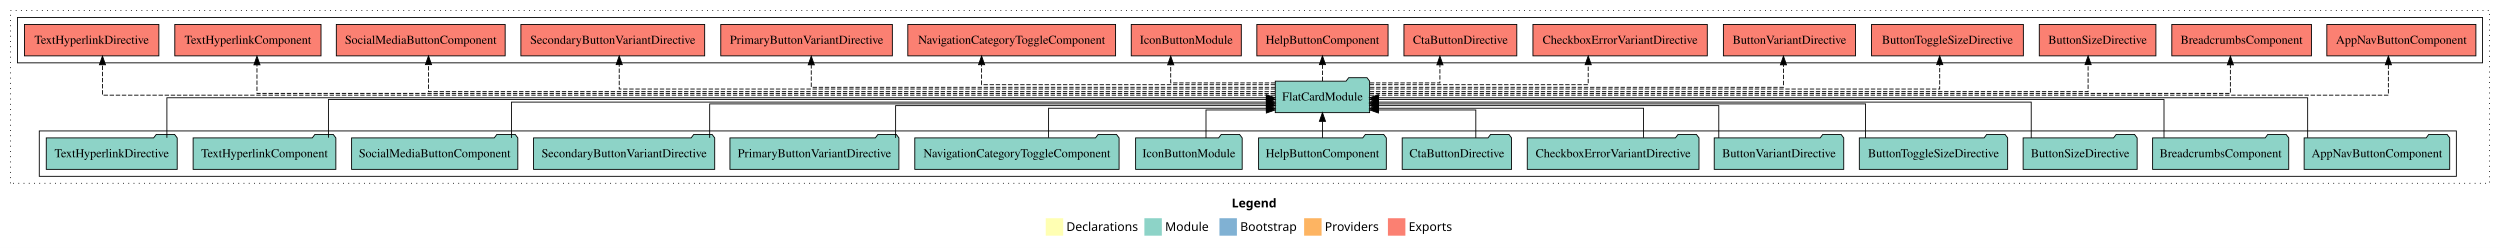
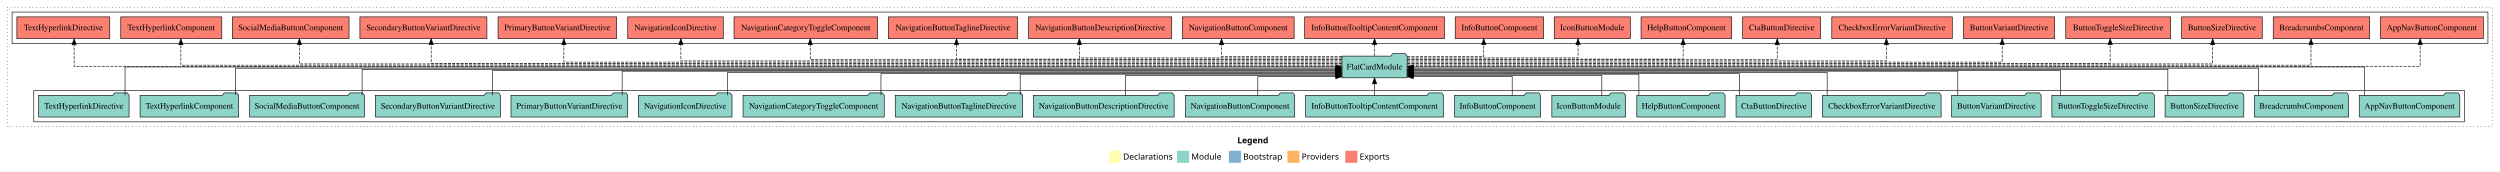
- <svg xmlns="http://www.w3.org/2000/svg" width="2864pt" height="284pt" viewBox="0.00 0.00 2864.00 284.00">
+ <svg xmlns="http://www.w3.org/2000/svg" width="4145pt" height="284pt" viewBox="0.00 0.00 4145.00 284.00">
  <g id="graph0" class="graph" transform="scale(1 1) rotate(0) translate(4 280)">
-     <polygon fill="white" stroke="transparent" points="-4,4 -4,-280 2860,-280 2860,4 -4,4" />
-     <text text-anchor="start" x="1407.01" y="-42.4" font-family="Times-12" font-weight="bold" font-size="14.00">Legend</text>
-     <polygon fill="#ffffb3" stroke="transparent" points="1194,-10 1194,-30 1214,-30 1214,-10 1194,-10" />
-     <text text-anchor="start" x="1217.63" y="-15.4" font-family="Times-12" font-size="14.00">  Declarations</text>
-     <polygon fill="#8dd3c7" stroke="transparent" points="1307,-10 1307,-30 1327,-30 1327,-10 1307,-10" />
-     <text text-anchor="start" x="1330.73" y="-15.4" font-family="Times-12" font-size="14.00">  Module</text>
-     <polygon fill="#80b1d3" stroke="transparent" points="1393,-10 1393,-30 1413,-30 1413,-10 1393,-10" />
-     <text text-anchor="start" x="1416.78" y="-15.4" font-family="Times-12" font-size="14.00">  Bootstrap</text>
-     <polygon fill="#fdb462" stroke="transparent" points="1490,-10 1490,-30 1510,-30 1510,-10 1490,-10" />
-     <text text-anchor="start" x="1513.67" y="-15.4" font-family="Times-12" font-size="14.00">  Providers</text>
-     <polygon fill="#fb8072" stroke="transparent" points="1586,-10 1586,-30 1606,-30 1606,-10 1586,-10" />
-     <text text-anchor="start" x="1609.73" y="-15.4" font-family="Times-12" font-size="14.00">  Exports</text>
+     <polygon fill="white" stroke="transparent" points="-4,4 -4,-280 4141,-280 4141,4 -4,4" />
+     <text text-anchor="start" x="2047.51" y="-42.4" font-family="Times-12" font-weight="bold" font-size="14.00">Legend</text>
+     <polygon fill="#ffffb3" stroke="transparent" points="1834.5,-10 1834.5,-30 1854.5,-30 1854.5,-10 1834.5,-10" />
+     <text text-anchor="start" x="1858.13" y="-15.4" font-family="Times-12" font-size="14.00">  Declarations</text>
+     <polygon fill="#8dd3c7" stroke="transparent" points="1947.5,-10 1947.5,-30 1967.5,-30 1967.5,-10 1947.5,-10" />
+     <text text-anchor="start" x="1971.23" y="-15.4" font-family="Times-12" font-size="14.00">  Module</text>
+     <polygon fill="#80b1d3" stroke="transparent" points="2033.5,-10 2033.5,-30 2053.5,-30 2053.5,-10 2033.5,-10" />
+     <text text-anchor="start" x="2057.28" y="-15.4" font-family="Times-12" font-size="14.00">  Bootstrap</text>
+     <polygon fill="#fdb462" stroke="transparent" points="2130.5,-10 2130.5,-30 2150.5,-30 2150.5,-10 2130.5,-10" />
+     <text text-anchor="start" x="2154.17" y="-15.4" font-family="Times-12" font-size="14.00">  Providers</text>
+     <polygon fill="#fb8072" stroke="transparent" points="2226.5,-10 2226.5,-30 2246.5,-30 2246.5,-10 2226.5,-10" />
+     <text text-anchor="start" x="2250.23" y="-15.4" font-family="Times-12" font-size="14.00">  Exports</text>
    <g id="clust1" class="cluster">
-       <polygon fill="none" stroke="black" stroke-dasharray="1,5" points="8,-70 8,-268 2848,-268 2848,-70 8,-70" />
+       <polygon fill="none" stroke="black" stroke-dasharray="1,5" points="8,-70 8,-268 4129,-268 4129,-70 8,-70" />
    </g>
    <g id="clust3" class="cluster">
-       <polygon fill="none" stroke="black" points="41,-78 41,-130 2810,-130 2810,-78 41,-78" />
+       <polygon fill="none" stroke="black" points="52,-78 52,-130 4082,-130 4082,-78 52,-78" />
    </g>
    <g id="clust4" class="cluster">
-       <polygon fill="none" stroke="black" points="16,-208 16,-260 2840,-260 2840,-208 16,-208" />
+       <polygon fill="none" stroke="black" points="16,-208 16,-260 4121,-260 4121,-208 16,-208" />
    </g>
    <g id="node1" class="node">
-       <polygon fill="#8dd3c7" stroke="black" points="2802.38,-122 2799.38,-126 2778.38,-126 2775.38,-122 2635.62,-122 2635.62,-86 2802.38,-86 2802.38,-122" />
-       <text text-anchor="middle" x="2719" y="-99.8" font-family="Times,serif" font-size="14.00">AppNavButtonComponent</text>
+       <polygon fill="#8dd3c7" stroke="black" points="4074.38,-122 4071.38,-126 4050.38,-126 4047.38,-122 3907.62,-122 3907.62,-86 4074.38,-86 4074.38,-122" />
+       <text text-anchor="middle" x="3991" y="-99.8" font-family="Times,serif" font-size="14.00">AppNavButtonComponent</text>
+     </g>
+     <g id="node22" class="node">
+       <polygon fill="#8dd3c7" stroke="black" points="2329.04,-187 2326.04,-191 2305.04,-191 2302.04,-187 2220.96,-187 2220.96,-151 2329.04,-151 2329.04,-187" />
+       <text text-anchor="middle" x="2275" y="-164.8" font-family="Times,serif" font-size="14.00">FlatCardModule</text>
+     </g>
+     <g id="edge1" class="edge">
+       <path fill="none" stroke="black" d="M3916.15,-122.11C3916.15,-141.34 3916.15,-169 3916.15,-169 3916.15,-169 2339.14,-169 2339.14,-169" />
+       <polygon fill="black" stroke="black" points="2339.14,-165.5 2329.14,-169 2339.14,-172.5 2339.14,-165.5" />
+     </g>
+     <g id="node2" class="node">
+       <polygon fill="#8dd3c7" stroke="black" points="3889.97,-122 3886.97,-126 3865.97,-126 3862.97,-122 3734.03,-122 3734.03,-86 3889.97,-86 3889.97,-122" />
+       <text text-anchor="middle" x="3812" y="-99.8" font-family="Times,serif" font-size="14.00">BreadcrumbsComponent</text>
+     </g>
+     <g id="edge2" class="edge">
+       <path fill="none" stroke="black" d="M3740.46,-122.22C3740.46,-140.83 3740.46,-167 3740.46,-167 3740.46,-167 2339.33,-167 2339.33,-167" />
+       <polygon fill="black" stroke="black" points="2339.33,-163.5 2329.33,-167 2339.33,-170.5 2339.33,-163.5" />
+     </g>
+     <g id="node3" class="node">
+       <polygon fill="#8dd3c7" stroke="black" points="3716.3,-122 3713.3,-126 3692.3,-126 3689.3,-122 3585.7,-122 3585.7,-86 3716.3,-86 3716.3,-122" />
+       <text text-anchor="middle" x="3651" y="-99.8" font-family="Times,serif" font-size="14.00">ButtonSizeDirective</text>
+     </g>
+     <g id="edge3" class="edge">
+       <path fill="none" stroke="black" d="M3590.29,-122.3C3590.29,-140.27 3590.29,-165 3590.29,-165 3590.29,-165 2339.43,-165 2339.43,-165" />
+       <polygon fill="black" stroke="black" points="2339.43,-161.5 2329.43,-165 2339.43,-168.5 2339.43,-161.5" />
+     </g>
+     <g id="node4" class="node">
+       <polygon fill="#8dd3c7" stroke="black" points="3567.96,-122 3564.96,-126 3543.96,-126 3540.96,-122 3398.04,-122 3398.04,-86 3567.96,-86 3567.96,-122" />
+       <text text-anchor="middle" x="3483" y="-99.8" font-family="Times,serif" font-size="14.00">ButtonToggleSizeDirective</text>
+     </g>
+     <g id="edge4" class="edge">
+       <path fill="none" stroke="black" d="M3412.05,-122.02C3412.05,-139.37 3412.05,-163 3412.05,-163 3412.05,-163 2339.08,-163 2339.08,-163" />
+       <polygon fill="black" stroke="black" points="2339.08,-159.5 2329.08,-163 2339.08,-166.5 2339.08,-159.5" />
+     </g>
+     <g id="node5" class="node">
+       <polygon fill="#8dd3c7" stroke="black" points="3380.18,-122 3377.18,-126 3356.18,-126 3353.18,-122 3231.82,-122 3231.82,-86 3380.18,-86 3380.18,-122" />
+       <text text-anchor="middle" x="3306" y="-99.8" font-family="Times,serif" font-size="14.00">ButtonVariantDirective</text>
+     </g>
+     <g id="edge5" class="edge">
+       <path fill="none" stroke="black" d="M3242.05,-122.03C3242.05,-139.06 3242.05,-162 3242.05,-162 3242.05,-162 2339.06,-162 2339.06,-162" />
+       <polygon fill="black" stroke="black" points="2339.06,-158.5 2329.06,-162 2339.06,-165.5 2339.06,-158.5" />
+     </g>
+     <g id="node6" class="node">
+       <polygon fill="#8dd3c7" stroke="black" points="3214.36,-122 3211.36,-126 3190.36,-126 3187.36,-122 3017.64,-122 3017.64,-86 3214.36,-86 3214.36,-122" />
+       <text text-anchor="middle" x="3116" y="-99.8" font-family="Times,serif" font-size="14.00">CheckboxErrorVariantDirective</text>
+     </g>
+     <g id="edge6" class="edge">
+       <path fill="none" stroke="black" d="M3025.44,-122.03C3025.44,-138.4 3025.44,-160 3025.44,-160 3025.44,-160 2339.27,-160 2339.27,-160" />
+       <polygon fill="black" stroke="black" points="2339.27,-156.5 2329.27,-160 2339.27,-163.5 2339.27,-156.5" />
+     </g>
+     <g id="node7" class="node">
+       <polygon fill="#8dd3c7" stroke="black" points="2999.64,-122 2996.64,-126 2975.64,-126 2972.64,-122 2874.36,-122 2874.36,-86 2999.64,-86 2999.64,-122" />
+       <text text-anchor="middle" x="2937" y="-99.8" font-family="Times,serif" font-size="14.00">CtaButtonDirective</text>
+     </g>
+     <g id="edge7" class="edge">
+       <path fill="none" stroke="black" d="M2879.8,-122.28C2879.8,-137.95 2879.8,-158 2879.8,-158 2879.8,-158 2339.2,-158 2339.2,-158" />
+       <polygon fill="black" stroke="black" points="2339.2,-154.5 2329.2,-158 2339.2,-161.5 2339.2,-154.5" />
+     </g>
+     <g id="node8" class="node">
+       <polygon fill="#8dd3c7" stroke="black" points="2856.16,-122 2853.16,-126 2832.16,-126 2829.16,-122 2709.84,-122 2709.84,-86 2856.16,-86 2856.16,-122" />
+       <text text-anchor="middle" x="2783" y="-99.8" font-family="Times,serif" font-size="14.00">HelpButtonComponent</text>
+     </g>
+     <g id="edge8" class="edge">
+       <path fill="none" stroke="black" d="M2713.29,-122.24C2713.29,-137.57 2713.29,-157 2713.29,-157 2713.29,-157 2339.18,-157 2339.18,-157" />
+       <polygon fill="black" stroke="black" points="2339.18,-153.5 2329.18,-157 2339.18,-160.5 2339.18,-153.5" />
+     </g>
+     <g id="node9" class="node">
+       <polygon fill="#8dd3c7" stroke="black" points="2691.04,-122 2688.04,-126 2667.04,-126 2664.04,-122 2568.96,-122 2568.96,-86 2691.04,-86 2691.04,-122" />
+       <text text-anchor="middle" x="2630" y="-99.8" font-family="Times,serif" font-size="14.00">IconButtonModule</text>
+     </g>
+     <g id="edge9" class="edge">
+       <path fill="none" stroke="black" d="M2651.84,-122.12C2651.84,-136.78 2651.84,-155 2651.84,-155 2651.84,-155 2339.39,-155 2339.39,-155" />
+       <polygon fill="black" stroke="black" points="2339.39,-151.5 2329.39,-155 2339.39,-158.5 2339.39,-151.5" />
+     </g>
+     <g id="node10" class="node">
+       <polygon fill="#8dd3c7" stroke="black" points="2550.27,-122 2547.27,-126 2526.27,-126 2523.27,-122 2407.73,-122 2407.73,-86 2550.27,-86 2550.27,-122" />
+       <text text-anchor="middle" x="2479" y="-99.8" font-family="Times,serif" font-size="14.00">InfoButtonComponent</text>
+     </g>
+     <g id="edge10" class="edge">
+       <path fill="none" stroke="black" d="M2503.21,-122.25C2503.21,-136.18 2503.21,-153 2503.21,-153 2503.21,-153 2339.08,-153 2339.08,-153" />
+       <polygon fill="black" stroke="black" points="2339.08,-149.5 2329.08,-153 2339.08,-156.5 2339.08,-149.5" />
+     </g>
+     <g id="node11" class="node">
+       <polygon fill="#8dd3c7" stroke="black" points="2389.33,-122 2386.33,-126 2365.33,-126 2362.33,-122 2160.67,-122 2160.67,-86 2389.33,-86 2389.33,-122" />
+       <text text-anchor="middle" x="2275" y="-99.8" font-family="Times,serif" font-size="14.00">InfoButtonTooltipContentComponent</text>
+     </g>
+     <g id="edge11" class="edge">
+       <path fill="none" stroke="black" d="M2275,-122.11C2275,-122.11 2275,-140.99 2275,-140.99" />
+       <polygon fill="black" stroke="black" points="2271.5,-140.99 2275,-150.99 2278.5,-140.99 2271.5,-140.99" />
+     </g>
+     <g id="node12" class="node">
+       <polygon fill="#8dd3c7" stroke="black" points="2142.66,-122 2139.66,-126 2118.66,-126 2115.66,-122 1961.34,-122 1961.34,-86 2142.66,-86 2142.66,-122" />
+       <text text-anchor="middle" x="2052" y="-99.8" font-family="Times,serif" font-size="14.00">NavigationButtonComponent</text>
+     </g>
+     <g id="edge12" class="edge">
+       <path fill="none" stroke="black" d="M2081.44,-122.25C2081.44,-136.18 2081.44,-153 2081.44,-153 2081.44,-153 2210.83,-153 2210.83,-153" />
+       <polygon fill="black" stroke="black" points="2210.83,-156.5 2220.83,-153 2210.83,-149.5 2210.83,-156.5" />
+     </g>
+     <g id="node13" class="node">
+       <polygon fill="#8dd3c7" stroke="black" points="1942.72,-122 1939.72,-126 1918.72,-126 1915.72,-122 1709.28,-122 1709.28,-86 1942.72,-86 1942.72,-122" />
+       <text text-anchor="middle" x="1826" y="-99.8" font-family="Times,serif" font-size="14.00">NavigationButtonDescriptionDirective</text>
+     </g>
+     <g id="edge13" class="edge">
+       <path fill="none" stroke="black" d="M1862.12,-122.12C1862.12,-136.78 1862.12,-155 1862.12,-155 1862.12,-155 2210.6,-155 2210.6,-155" />
+       <polygon fill="black" stroke="black" points="2210.6,-158.5 2220.6,-155 2210.6,-151.5 2210.6,-158.5" />
+     </g>
+     <g id="node14" class="node">
+       <polygon fill="#8dd3c7" stroke="black" points="1691.67,-122 1688.67,-126 1667.67,-126 1664.67,-122 1480.33,-122 1480.33,-86 1691.67,-86 1691.67,-122" />
+       <text text-anchor="middle" x="1586" y="-99.8" font-family="Times,serif" font-size="14.00">NavigationButtonTaglineDirective</text>
+     </g>
+     <g id="edge14" class="edge">
+       <path fill="none" stroke="black" d="M1687.46,-122.24C1687.46,-137.57 1687.46,-157 1687.46,-157 1687.46,-157 2210.78,-157 2210.78,-157" />
+       <polygon fill="black" stroke="black" points="2210.78,-160.5 2220.78,-157 2210.78,-153.5 2210.78,-160.5" />
+     </g>
+     <g id="node15" class="node">
+       <polygon fill="#8dd3c7" stroke="black" points="1462.02,-122 1459.02,-126 1438.02,-126 1435.02,-122 1227.98,-122 1227.98,-86 1462.02,-86 1462.02,-122" />
+       <text text-anchor="middle" x="1345" y="-99.8" font-family="Times,serif" font-size="14.00">NavigationCategoryToggleComponent</text>
+     </g>
+     <g id="edge15" class="edge">
+       <path fill="none" stroke="black" d="M1456.63,-122.28C1456.63,-137.95 1456.63,-158 1456.63,-158 1456.63,-158 2210.67,-158 2210.67,-158" />
+       <polygon fill="black" stroke="black" points="2210.67,-161.5 2220.67,-158 2210.67,-154.5 2210.67,-161.5" />
    </g>
    <g id="node16" class="node">
-       <polygon fill="#8dd3c7" stroke="black" points="1565.04,-187 1562.04,-191 1541.04,-191 1538.04,-187 1456.96,-187 1456.96,-151 1565.04,-151 1565.04,-187" />
-       <text text-anchor="middle" x="1511" y="-164.8" font-family="Times,serif" font-size="14.00">FlatCardModule</text>
-     </g>
-     <g id="edge1" class="edge">
-       <path fill="none" stroke="black" d="M2639.65,-122.17C2639.65,-141.09 2639.65,-168 2639.65,-168 2639.65,-168 1575.06,-168 1575.06,-168" />
-       <polygon fill="black" stroke="black" points="1575.06,-164.5 1565.06,-168 1575.06,-171.5 1575.06,-164.5" />
-     </g>
-     <g id="node2" class="node">
-       <polygon fill="#8dd3c7" stroke="black" points="2617.97,-122 2614.97,-126 2593.97,-126 2590.97,-122 2462.03,-122 2462.03,-86 2617.97,-86 2617.97,-122" />
-       <text text-anchor="middle" x="2540" y="-99.8" font-family="Times,serif" font-size="14.00">BreadcrumbsComponent</text>
-     </g>
-     <g id="edge2" class="edge">
-       <path fill="none" stroke="black" d="M2475.08,-122.27C2475.08,-140.56 2475.08,-166 2475.08,-166 2475.08,-166 1575.25,-166 1575.25,-166" />
-       <polygon fill="black" stroke="black" points="1575.25,-162.5 1565.25,-166 1575.25,-169.5 1575.25,-162.5" />
-     </g>
-     <g id="node3" class="node">
-       <polygon fill="#8dd3c7" stroke="black" points="2444.3,-122 2441.3,-126 2420.3,-126 2417.3,-122 2313.7,-122 2313.7,-86 2444.3,-86 2444.3,-122" />
-       <text text-anchor="middle" x="2379" y="-99.8" font-family="Times,serif" font-size="14.00">ButtonSizeDirective</text>
-     </g>
-     <g id="edge3" class="edge">
-       <path fill="none" stroke="black" d="M2322.97,-122.02C2322.97,-139.37 2322.97,-163 2322.97,-163 2322.97,-163 1575.22,-163 1575.22,-163" />
-       <polygon fill="black" stroke="black" points="1575.22,-159.5 1565.22,-163 1575.22,-166.5 1575.22,-159.5" />
-     </g>
-     <g id="node4" class="node">
-       <polygon fill="#8dd3c7" stroke="black" points="2295.96,-122 2292.96,-126 2271.96,-126 2268.96,-122 2126.04,-122 2126.04,-86 2295.96,-86 2295.96,-122" />
-       <text text-anchor="middle" x="2211" y="-99.8" font-family="Times,serif" font-size="14.00">ButtonToggleSizeDirective</text>
-     </g>
-     <g id="edge4" class="edge">
-       <path fill="none" stroke="black" d="M2133.14,-122.04C2133.14,-138.73 2133.14,-161 2133.14,-161 2133.14,-161 1575.12,-161 1575.12,-161" />
-       <polygon fill="black" stroke="black" points="1575.12,-157.5 1565.12,-161 1575.12,-164.5 1575.12,-157.5" />
-     </g>
-     <g id="node5" class="node">
-       <polygon fill="#8dd3c7" stroke="black" points="2108.18,-122 2105.18,-126 2084.18,-126 2081.18,-122 1959.82,-122 1959.82,-86 2108.18,-86 2108.18,-122" />
-       <text text-anchor="middle" x="2034" y="-99.8" font-family="Times,serif" font-size="14.00">ButtonVariantDirective</text>
-     </g>
-     <g id="edge5" class="edge">
-       <path fill="none" stroke="black" d="M1965.04,-122.01C1965.04,-138.05 1965.04,-159 1965.04,-159 1965.04,-159 1575.32,-159 1575.32,-159" />
-       <polygon fill="black" stroke="black" points="1575.32,-155.5 1565.32,-159 1575.32,-162.5 1575.32,-155.5" />
-     </g>
-     <g id="node6" class="node">
-       <polygon fill="#8dd3c7" stroke="black" points="1942.36,-122 1939.36,-126 1918.36,-126 1915.36,-122 1745.64,-122 1745.64,-86 1942.36,-86 1942.36,-122" />
-       <text text-anchor="middle" x="1844" y="-99.8" font-family="Times,serif" font-size="14.00">CheckboxErrorVariantDirective</text>
-     </g>
-     <g id="edge6" class="edge">
-       <path fill="none" stroke="black" d="M1878.81,-122.19C1878.81,-137.18 1878.81,-156 1878.81,-156 1878.81,-156 1575.27,-156 1575.27,-156" />
-       <polygon fill="black" stroke="black" points="1575.27,-152.5 1565.27,-156 1575.27,-159.5 1575.27,-152.5" />
-     </g>
-     <g id="node7" class="node">
-       <polygon fill="#8dd3c7" stroke="black" points="1727.64,-122 1724.64,-126 1703.64,-126 1700.64,-122 1602.36,-122 1602.36,-86 1727.64,-86 1727.64,-122" />
-       <text text-anchor="middle" x="1665" y="-99.8" font-family="Times,serif" font-size="14.00">CtaButtonDirective</text>
-     </g>
-     <g id="edge7" class="edge">
-       <path fill="none" stroke="black" d="M1686.69,-122.05C1686.69,-136.37 1686.69,-154 1686.69,-154 1686.69,-154 1575.15,-154 1575.15,-154" />
-       <polygon fill="black" stroke="black" points="1575.15,-150.5 1565.15,-154 1575.15,-157.5 1575.15,-150.5" />
-     </g>
-     <g id="node8" class="node">
-       <polygon fill="#8dd3c7" stroke="black" points="1584.16,-122 1581.16,-126 1560.16,-126 1557.16,-122 1437.84,-122 1437.84,-86 1584.16,-86 1584.16,-122" />
-       <text text-anchor="middle" x="1511" y="-99.8" font-family="Times,serif" font-size="14.00">HelpButtonComponent</text>
-     </g>
-     <g id="edge8" class="edge">
-       <path fill="none" stroke="black" d="M1511,-122.11C1511,-122.11 1511,-140.99 1511,-140.99" />
-       <polygon fill="black" stroke="black" points="1507.5,-140.99 1511,-150.99 1514.5,-140.99 1507.5,-140.99" />
-     </g>
-     <g id="node9" class="node">
-       <polygon fill="#8dd3c7" stroke="black" points="1419.04,-122 1416.04,-126 1395.04,-126 1392.04,-122 1296.96,-122 1296.96,-86 1419.04,-86 1419.04,-122" />
-       <text text-anchor="middle" x="1358" y="-99.8" font-family="Times,serif" font-size="14.00">IconButtonModule</text>
-     </g>
-     <g id="edge9" class="edge">
-       <path fill="none" stroke="black" d="M1377.59,-122.05C1377.59,-136.37 1377.59,-154 1377.59,-154 1377.59,-154 1446.74,-154 1446.74,-154" />
-       <polygon fill="black" stroke="black" points="1446.74,-157.5 1456.74,-154 1446.74,-150.5 1446.74,-157.5" />
-     </g>
-     <g id="node10" class="node">
-       <polygon fill="#8dd3c7" stroke="black" points="1278.02,-122 1275.02,-126 1254.02,-126 1251.02,-122 1043.98,-122 1043.98,-86 1278.02,-86 1278.02,-122" />
-       <text text-anchor="middle" x="1161" y="-99.8" font-family="Times,serif" font-size="14.00">NavigationCategoryToggleComponent</text>
-     </g>
-     <g id="edge10" class="edge">
-       <path fill="none" stroke="black" d="M1197.25,-122.19C1197.25,-137.18 1197.25,-156 1197.25,-156 1197.25,-156 1446.71,-156 1446.71,-156" />
-       <polygon fill="black" stroke="black" points="1446.71,-159.5 1456.71,-156 1446.71,-152.5 1446.71,-159.5" />
-     </g>
-     <g id="node11" class="node">
-       <polygon fill="#8dd3c7" stroke="black" points="1025.78,-122 1022.78,-126 1001.78,-126 998.78,-122 832.22,-122 832.22,-86 1025.78,-86 1025.78,-122" />
-       <text text-anchor="middle" x="929" y="-99.8" font-family="Times,serif" font-size="14.00">PrimaryButtonVariantDirective</text>
-     </g>
-     <g id="edge11" class="edge">
-       <path fill="none" stroke="black" d="M1022.01,-122.01C1022.01,-138.05 1022.01,-159 1022.01,-159 1022.01,-159 1446.8,-159 1446.8,-159" />
-       <polygon fill="black" stroke="black" points="1446.8,-162.5 1456.8,-159 1446.8,-155.5 1446.8,-162.5" />
-     </g>
-     <g id="node12" class="node">
-       <polygon fill="#8dd3c7" stroke="black" points="814.77,-122 811.77,-126 790.77,-126 787.77,-122 607.23,-122 607.23,-86 814.77,-86 814.77,-122" />
-       <text text-anchor="middle" x="711" y="-99.8" font-family="Times,serif" font-size="14.00">SecondaryButtonVariantDirective</text>
-     </g>
-     <g id="edge12" class="edge">
-       <path fill="none" stroke="black" d="M809.01,-122.04C809.01,-138.73 809.01,-161 809.01,-161 809.01,-161 1446.79,-161 1446.79,-161" />
-       <polygon fill="black" stroke="black" points="1446.79,-164.5 1456.79,-161 1446.79,-157.5 1446.79,-164.5" />
-     </g>
-     <g id="node13" class="node">
-       <polygon fill="#8dd3c7" stroke="black" points="589.21,-122 586.21,-126 565.21,-126 562.21,-122 398.79,-122 398.79,-86 589.21,-86 589.21,-122" />
-       <text text-anchor="middle" x="494" y="-99.8" font-family="Times,serif" font-size="14.00">SocialMediaButtonComponent</text>
-     </g>
-     <g id="edge13" class="edge">
-       <path fill="none" stroke="black" d="M581.98,-122.02C581.98,-139.37 581.98,-163 581.98,-163 581.98,-163 1446.7,-163 1446.7,-163" />
-       <polygon fill="black" stroke="black" points="1446.7,-166.5 1456.7,-163 1446.7,-159.5 1446.7,-166.5" />
-     </g>
-     <g id="node14" class="node">
-       <polygon fill="#8dd3c7" stroke="black" points="380.75,-122 377.75,-126 356.75,-126 353.75,-122 217.25,-122 217.25,-86 380.75,-86 380.75,-122" />
-       <text text-anchor="middle" x="299" y="-99.8" font-family="Times,serif" font-size="14.00">TextHyperlinkComponent</text>
-     </g>
-     <g id="edge14" class="edge">
-       <path fill="none" stroke="black" d="M372.25,-122.27C372.25,-140.56 372.25,-166 372.25,-166 372.25,-166 1446.84,-166 1446.84,-166" />
-       <polygon fill="black" stroke="black" points="1446.84,-169.5 1456.84,-166 1446.84,-162.5 1446.84,-169.5" />
-     </g>
-     <g id="node15" class="node">
-       <polygon fill="#8dd3c7" stroke="black" points="199,-122 196,-126 175,-126 172,-122 49,-122 49,-86 199,-86 199,-122" />
-       <text text-anchor="middle" x="124" y="-99.8" font-family="Times,serif" font-size="14.00">TextHyperlinkDirective</text>
-     </g>
-     <g id="edge15" class="edge">
-       <path fill="none" stroke="black" d="M187.19,-122.17C187.19,-141.09 187.19,-168 187.19,-168 187.19,-168 1446.64,-168 1446.64,-168" />
-       <polygon fill="black" stroke="black" points="1446.64,-171.5 1456.64,-168 1446.64,-164.5 1446.64,-171.5" />
+       <polygon fill="#8dd3c7" stroke="black" points="1209.67,-122 1206.67,-126 1185.67,-126 1182.67,-122 1054.33,-122 1054.33,-86 1209.67,-86 1209.67,-122" />
+       <text text-anchor="middle" x="1132" y="-99.8" font-family="Times,serif" font-size="14.00">NavigationIconDirective</text>
+     </g>
+     <g id="edge16" class="edge">
+       <path fill="none" stroke="black" d="M1202.46,-122.03C1202.46,-138.4 1202.46,-160 1202.46,-160 1202.46,-160 2210.71,-160 2210.71,-160" />
+       <polygon fill="black" stroke="black" points="2210.71,-163.5 2220.71,-160 2210.71,-156.5 2210.71,-163.5" />
    </g>
    <g id="node17" class="node">
-       <polygon fill="#fb8072" stroke="black" points="2832.38,-252 2661.62,-252 2661.62,-216 2832.38,-216 2832.38,-252" />
-       <text text-anchor="middle" x="2747" y="-229.8" font-family="Times,serif" font-size="14.00">AppNavButtonComponent </text>
-     </g>
-     <g id="edge16" class="edge">
-       <path fill="none" stroke="black" stroke-dasharray="5,2" d="M1565.05,-171C1801.37,-171 2732.12,-171 2732.12,-171 2732.12,-171 2732.12,-205.78 2732.12,-205.78" />
-       <polygon fill="black" stroke="black" points="2728.63,-205.78 2732.12,-215.78 2735.63,-205.78 2728.63,-205.78" />
+       <polygon fill="#8dd3c7" stroke="black" points="1036.78,-122 1033.78,-126 1012.78,-126 1009.78,-122 843.22,-122 843.22,-86 1036.78,-86 1036.78,-122" />
+       <text text-anchor="middle" x="940" y="-99.8" font-family="Times,serif" font-size="14.00">PrimaryButtonVariantDirective</text>
+     </g>
+     <g id="edge17" class="edge">
+       <path fill="none" stroke="black" d="M1027.51,-122.03C1027.51,-139.06 1027.51,-162 1027.51,-162 1027.51,-162 2210.59,-162 2210.59,-162" />
+       <polygon fill="black" stroke="black" points="2210.59,-165.5 2220.59,-162 2210.59,-158.5 2210.59,-165.5" />
    </g>
    <g id="node18" class="node">
-       <polygon fill="#fb8072" stroke="black" points="2643.97,-252 2484.03,-252 2484.03,-216 2643.97,-216 2643.97,-252" />
-       <text text-anchor="middle" x="2564" y="-229.8" font-family="Times,serif" font-size="14.00">BreadcrumbsComponent </text>
-     </g>
-     <g id="edge17" class="edge">
-       <path fill="none" stroke="black" stroke-dasharray="5,2" d="M1565.09,-173C1778.6,-173 2551.12,-173 2551.12,-173 2551.12,-173 2551.12,-205.7 2551.12,-205.7" />
-       <polygon fill="black" stroke="black" points="2547.63,-205.7 2551.12,-215.7 2554.63,-205.7 2547.63,-205.7" />
+       <polygon fill="#8dd3c7" stroke="black" points="825.77,-122 822.77,-126 801.77,-126 798.77,-122 618.23,-122 618.23,-86 825.77,-86 825.77,-122" />
+       <text text-anchor="middle" x="722" y="-99.8" font-family="Times,serif" font-size="14.00">SecondaryButtonVariantDirective</text>
+     </g>
+     <g id="edge18" class="edge">
+       <path fill="none" stroke="black" d="M812.5,-122.02C812.5,-139.37 812.5,-163 812.5,-163 812.5,-163 2210.78,-163 2210.78,-163" />
+       <polygon fill="black" stroke="black" points="2210.78,-166.5 2220.78,-163 2210.78,-159.5 2210.78,-166.5" />
    </g>
    <g id="node19" class="node">
-       <polygon fill="#fb8072" stroke="black" points="2465.8,-252 2332.2,-252 2332.2,-216 2465.8,-216 2465.8,-252" />
-       <text text-anchor="middle" x="2399" y="-229.8" font-family="Times,serif" font-size="14.00">ButtonSizeDirective </text>
-     </g>
-     <g id="edge18" class="edge">
-       <path fill="none" stroke="black" stroke-dasharray="5,2" d="M1565.21,-175C1756.44,-175 2388.12,-175 2388.12,-175 2388.12,-175 2388.12,-205.98 2388.12,-205.98" />
-       <polygon fill="black" stroke="black" points="2384.63,-205.98 2388.12,-215.98 2391.63,-205.98 2384.63,-205.98" />
+       <polygon fill="#8dd3c7" stroke="black" points="600.21,-122 597.21,-126 576.21,-126 573.21,-122 409.79,-122 409.79,-86 600.21,-86 600.21,-122" />
+       <text text-anchor="middle" x="505" y="-99.8" font-family="Times,serif" font-size="14.00">SocialMediaButtonComponent</text>
+     </g>
+     <g id="edge19" class="edge">
+       <path fill="none" stroke="black" d="M596.36,-122.3C596.36,-140.27 596.36,-165 596.36,-165 596.36,-165 2210.58,-165 2210.58,-165" />
+       <polygon fill="black" stroke="black" points="2210.58,-168.5 2220.58,-165 2210.58,-161.5 2210.58,-168.5" />
    </g>
    <g id="node20" class="node">
-       <polygon fill="#fb8072" stroke="black" points="2313.96,-252 2140.04,-252 2140.04,-216 2313.96,-216 2313.96,-252" />
-       <text text-anchor="middle" x="2227" y="-229.8" font-family="Times,serif" font-size="14.00">ButtonToggleSizeDirective </text>
-     </g>
-     <g id="edge19" class="edge">
-       <path fill="none" stroke="black" stroke-dasharray="5,2" d="M1565.31,-178C1730.89,-178 2218.12,-178 2218.12,-178 2218.12,-178 2218.12,-205.97 2218.12,-205.97" />
-       <polygon fill="black" stroke="black" points="2214.63,-205.97 2218.12,-215.97 2221.63,-205.97 2214.63,-205.97" />
+       <polygon fill="#8dd3c7" stroke="black" points="391.75,-122 388.75,-126 367.75,-126 364.75,-122 228.25,-122 228.25,-86 391.75,-86 391.75,-122" />
+       <text text-anchor="middle" x="310" y="-99.8" font-family="Times,serif" font-size="14.00">TextHyperlinkComponent</text>
+     </g>
+     <g id="edge20" class="edge">
+       <path fill="none" stroke="black" d="M386.51,-122.22C386.51,-140.83 386.51,-167 386.51,-167 386.51,-167 2210.77,-167 2210.77,-167" />
+       <polygon fill="black" stroke="black" points="2210.77,-170.5 2220.77,-167 2210.77,-163.5 2210.77,-170.5" />
    </g>
    <g id="node21" class="node">
-       <polygon fill="#fb8072" stroke="black" points="2121.68,-252 1970.32,-252 1970.32,-216 2121.68,-216 2121.68,-252" />
-       <text text-anchor="middle" x="2046" y="-229.8" font-family="Times,serif" font-size="14.00">ButtonVariantDirective </text>
-     </g>
-     <g id="edge20" class="edge">
-       <path fill="none" stroke="black" stroke-dasharray="5,2" d="M1565.53,-180C1700.46,-180 2039.12,-180 2039.12,-180 2039.12,-180 2039.12,-205.72 2039.12,-205.72" />
-       <polygon fill="black" stroke="black" points="2035.63,-205.72 2039.12,-215.72 2042.63,-205.72 2035.63,-205.72" />
-     </g>
-     <g id="node22" class="node">
-       <polygon fill="#fb8072" stroke="black" points="1951.86,-252 1752.14,-252 1752.14,-216 1951.86,-216 1951.86,-252" />
-       <text text-anchor="middle" x="1852" y="-229.8" font-family="Times,serif" font-size="14.00">CheckboxErrorVariantDirective </text>
+       <polygon fill="#8dd3c7" stroke="black" points="210,-122 207,-126 186,-126 183,-122 60,-122 60,-86 210,-86 210,-122" />
+       <text text-anchor="middle" x="135" y="-99.8" font-family="Times,serif" font-size="14.00">TextHyperlinkDirective</text>
    </g>
    <g id="edge21" class="edge">
-       <path fill="none" stroke="black" stroke-dasharray="5,2" d="M1565.08,-183C1652.56,-183 1815.44,-183 1815.44,-183 1815.44,-183 1815.44,-205.88 1815.44,-205.88" />
-       <polygon fill="black" stroke="black" points="1811.94,-205.88 1815.44,-215.88 1818.94,-205.88 1811.94,-205.88" />
+       <path fill="none" stroke="black" d="M203.31,-122.11C203.31,-141.34 203.31,-169 203.31,-169 203.31,-169 2210.92,-169 2210.92,-169" />
+       <polygon fill="black" stroke="black" points="2210.92,-172.5 2220.92,-169 2210.92,-165.5 2210.92,-172.5" />
    </g>
    <g id="node23" class="node">
-       <polygon fill="#fb8072" stroke="black" points="1733.64,-252 1604.36,-252 1604.36,-216 1733.64,-216 1733.64,-252" />
-       <text text-anchor="middle" x="1669" y="-229.8" font-family="Times,serif" font-size="14.00">CtaButtonDirective </text>
+       <polygon fill="#fb8072" stroke="black" points="4113.38,-252 3942.62,-252 3942.62,-216 4113.38,-216 4113.38,-252" />
+       <text text-anchor="middle" x="4028" y="-229.8" font-family="Times,serif" font-size="14.00">AppNavButtonComponent </text>
    </g>
    <g id="edge22" class="edge">
-       <path fill="none" stroke="black" stroke-dasharray="5,2" d="M1565.34,-185C1602.69,-185 1645.56,-185 1645.56,-185 1645.56,-185 1645.56,-205.75 1645.56,-205.75" />
-       <polygon fill="black" stroke="black" points="1642.06,-205.75 1645.56,-215.75 1649.06,-205.75 1642.06,-205.75" />
+       <path fill="none" stroke="black" stroke-dasharray="5,2" d="M2329.27,-170C2622.92,-170 4008.62,-170 4008.62,-170 4008.62,-170 4008.62,-205.83 4008.62,-205.83" />
+       <polygon fill="black" stroke="black" points="4005.13,-205.83 4008.62,-215.83 4012.13,-205.83 4005.13,-205.83" />
    </g>
    <g id="node24" class="node">
-       <polygon fill="#fb8072" stroke="black" points="1586.16,-252 1435.84,-252 1435.84,-216 1586.16,-216 1586.16,-252" />
-       <text text-anchor="middle" x="1511" y="-229.8" font-family="Times,serif" font-size="14.00">HelpButtonComponent </text>
+       <polygon fill="#fb8072" stroke="black" points="3924.97,-252 3765.03,-252 3765.03,-216 3924.97,-216 3924.97,-252" />
+       <text text-anchor="middle" x="3845" y="-229.8" font-family="Times,serif" font-size="14.00">BreadcrumbsComponent </text>
    </g>
    <g id="edge23" class="edge">
-       <path fill="none" stroke="black" stroke-dasharray="5,2" d="M1511,-187.11C1511,-187.11 1511,-205.99 1511,-205.99" />
-       <polygon fill="black" stroke="black" points="1507.5,-205.99 1511,-215.99 1514.5,-205.99 1507.5,-205.99" />
+       <path fill="none" stroke="black" stroke-dasharray="5,2" d="M2329.35,-172C2604.15,-172 3827.62,-172 3827.62,-172 3827.62,-172 3827.62,-205.73 3827.62,-205.73" />
+       <polygon fill="black" stroke="black" points="3824.13,-205.73 3827.62,-215.73 3831.13,-205.73 3824.13,-205.73" />
    </g>
    <g id="node25" class="node">
-       <polygon fill="#fb8072" stroke="black" points="1418.04,-252 1291.96,-252 1291.96,-216 1418.04,-216 1418.04,-252" />
-       <text text-anchor="middle" x="1355" y="-229.8" font-family="Times,serif" font-size="14.00">IconButtonModule </text>
+       <polygon fill="#fb8072" stroke="black" points="3746.8,-252 3613.2,-252 3613.2,-216 3746.8,-216 3746.8,-252" />
+       <text text-anchor="middle" x="3680" y="-229.8" font-family="Times,serif" font-size="14.00">ButtonSizeDirective </text>
    </g>
    <g id="edge24" class="edge">
-       <path fill="none" stroke="black" stroke-dasharray="5,2" d="M1456.95,-185C1405.92,-185 1337.16,-185 1337.16,-185 1337.16,-185 1337.16,-205.75 1337.16,-205.75" />
-       <polygon fill="black" stroke="black" points="1333.66,-205.75 1337.16,-215.75 1340.66,-205.75 1333.66,-205.75" />
+       <path fill="none" stroke="black" stroke-dasharray="5,2" d="M2329.05,-174C2585.2,-174 3664.62,-174 3664.62,-174 3664.62,-174 3664.62,-206 3664.62,-206" />
+       <polygon fill="black" stroke="black" points="3661.13,-206 3664.62,-216 3668.13,-206 3661.13,-206" />
    </g>
    <g id="node26" class="node">
-       <polygon fill="#fb8072" stroke="black" points="1274.01,-252 1035.99,-252 1035.99,-216 1274.01,-216 1274.01,-252" />
-       <text text-anchor="middle" x="1155" y="-229.8" font-family="Times,serif" font-size="14.00">NavigationCategoryToggleComponent </text>
+       <polygon fill="#fb8072" stroke="black" points="3594.96,-252 3421.04,-252 3421.04,-216 3594.96,-216 3594.96,-252" />
+       <text text-anchor="middle" x="3508" y="-229.8" font-family="Times,serif" font-size="14.00">ButtonToggleSizeDirective </text>
    </g>
    <g id="edge25" class="edge">
-       <path fill="none" stroke="black" stroke-dasharray="5,2" d="M1456.7,-183C1349.4,-183 1120.5,-183 1120.5,-183 1120.5,-183 1120.5,-205.88 1120.5,-205.88" />
-       <polygon fill="black" stroke="black" points="1117,-205.88 1120.5,-215.88 1124,-205.88 1117,-205.88" />
+       <path fill="none" stroke="black" stroke-dasharray="5,2" d="M2329.38,-175C2566.05,-175 3494.62,-175 3494.62,-175 3494.62,-175 3494.62,-205.98 3494.62,-205.98" />
+       <polygon fill="black" stroke="black" points="3491.13,-205.98 3494.62,-215.98 3498.13,-205.98 3491.13,-205.98" />
    </g>
    <g id="node27" class="node">
+       <polygon fill="#fb8072" stroke="black" points="3402.68,-252 3251.32,-252 3251.32,-216 3402.68,-216 3402.68,-252" />
+       <text text-anchor="middle" x="3327" y="-229.8" font-family="Times,serif" font-size="14.00">ButtonVariantDirective </text>
+     </g>
+     <g id="edge26" class="edge">
+       <path fill="none" stroke="black" stroke-dasharray="5,2" d="M2329.12,-177C2542.72,-177 3315.62,-177 3315.62,-177 3315.62,-177 3315.62,-205.96 3315.62,-205.96" />
+       <polygon fill="black" stroke="black" points="3312.13,-205.96 3315.62,-215.96 3319.13,-205.96 3312.13,-205.96" />
+     </g>
+     <g id="node28" class="node">
+       <polygon fill="#fb8072" stroke="black" points="3232.86,-252 3033.14,-252 3033.14,-216 3232.86,-216 3232.86,-252" />
+       <text text-anchor="middle" x="3133" y="-229.8" font-family="Times,serif" font-size="14.00">CheckboxErrorVariantDirective </text>
+     </g>
+     <g id="edge27" class="edge">
+       <path fill="none" stroke="black" stroke-dasharray="5,2" d="M2329.05,-179C2515.98,-179 3123.62,-179 3123.62,-179 3123.62,-179 3123.62,-205.99 3123.62,-205.99" />
+       <polygon fill="black" stroke="black" points="3120.13,-205.99 3123.62,-215.99 3127.13,-205.99 3120.13,-205.99" />
+     </g>
+     <g id="node29" class="node">
+       <polygon fill="#fb8072" stroke="black" points="3014.64,-252 2885.36,-252 2885.36,-216 3014.64,-216 3014.64,-252" />
+       <text text-anchor="middle" x="2950" y="-229.8" font-family="Times,serif" font-size="14.00">CtaButtonDirective </text>
+     </g>
+     <g id="edge28" class="edge">
+       <path fill="none" stroke="black" stroke-dasharray="5,2" d="M2329.07,-181C2488.01,-181 2942.62,-181 2942.62,-181 2942.62,-181 2942.62,-205.76 2942.62,-205.76" />
+       <polygon fill="black" stroke="black" points="2939.13,-205.76 2942.62,-215.76 2946.13,-205.76 2939.13,-205.76" />
+     </g>
+     <g id="node30" class="node">
+       <polygon fill="#fb8072" stroke="black" points="2867.16,-252 2716.84,-252 2716.84,-216 2867.16,-216 2867.16,-252" />
+       <text text-anchor="middle" x="2792" y="-229.8" font-family="Times,serif" font-size="14.00">HelpButtonComponent </text>
+     </g>
+     <g id="edge29" class="edge">
+       <path fill="none" stroke="black" stroke-dasharray="5,2" d="M2329.27,-182C2460.94,-182 2786.62,-182 2786.62,-182 2786.62,-182 2786.62,-205.81 2786.62,-205.81" />
+       <polygon fill="black" stroke="black" points="2783.13,-205.81 2786.62,-215.81 2790.13,-205.81 2783.13,-205.81" />
+     </g>
+     <g id="node31" class="node">
+       <polygon fill="#fb8072" stroke="black" points="2699.04,-252 2572.96,-252 2572.96,-216 2699.04,-216 2699.04,-252" />
+       <text text-anchor="middle" x="2636" y="-229.8" font-family="Times,serif" font-size="14.00">IconButtonModule </text>
+     </g>
+     <g id="edge30" class="edge">
+       <path fill="none" stroke="black" stroke-dasharray="5,2" d="M2329.21,-184C2424.59,-184 2612.41,-184 2612.41,-184 2612.41,-184 2612.41,-205.95 2612.41,-205.95" />
+       <polygon fill="black" stroke="black" points="2608.91,-205.95 2612.41,-215.95 2615.91,-205.95 2608.91,-205.95" />
+     </g>
+     <g id="node32" class="node">
+       <polygon fill="#fb8072" stroke="black" points="2555.27,-252 2408.73,-252 2408.73,-216 2555.27,-216 2555.27,-252" />
+       <text text-anchor="middle" x="2482" y="-229.8" font-family="Times,serif" font-size="14.00">InfoButtonComponent </text>
+     </g>
+     <g id="edge31" class="edge">
+       <path fill="none" stroke="black" stroke-dasharray="5,2" d="M2329.32,-186C2382.64,-186 2456.04,-186 2456.04,-186 2456.04,-186 2456.04,-205.85 2456.04,-205.85" />
+       <polygon fill="black" stroke="black" points="2452.54,-205.85 2456.04,-215.85 2459.54,-205.85 2452.54,-205.85" />
+     </g>
+     <g id="node33" class="node">
+       <polygon fill="#fb8072" stroke="black" points="2390.83,-252 2159.17,-252 2159.17,-216 2390.83,-216 2390.83,-252" />
+       <text text-anchor="middle" x="2275" y="-229.8" font-family="Times,serif" font-size="14.00">InfoButtonTooltipContentComponent </text>
+     </g>
+     <g id="edge32" class="edge">
+       <path fill="none" stroke="black" stroke-dasharray="5,2" d="M2275,-187.11C2275,-187.11 2275,-205.99 2275,-205.99" />
+       <polygon fill="black" stroke="black" points="2271.5,-205.99 2275,-215.99 2278.5,-205.99 2271.5,-205.99" />
+     </g>
+     <g id="node34" class="node">
+       <polygon fill="#fb8072" stroke="black" points="2141.66,-252 1956.34,-252 1956.34,-216 2141.66,-216 2141.66,-252" />
+       <text text-anchor="middle" x="2049" y="-229.8" font-family="Times,serif" font-size="14.00">NavigationButtonComponent </text>
+     </g>
+     <g id="edge33" class="edge">
+       <path fill="none" stroke="black" stroke-dasharray="5,2" d="M2220.89,-186C2146.38,-186 2021.31,-186 2021.31,-186 2021.31,-186 2021.31,-205.85 2021.31,-205.85" />
+       <polygon fill="black" stroke="black" points="2017.81,-205.85 2021.31,-215.85 2024.81,-205.85 2017.81,-205.85" />
+     </g>
+     <g id="node35" class="node">
+       <polygon fill="#fb8072" stroke="black" points="1938.72,-252 1701.28,-252 1701.28,-216 1938.72,-216 1938.72,-252" />
+       <text text-anchor="middle" x="1820" y="-229.8" font-family="Times,serif" font-size="14.00">NavigationButtonDescriptionDirective </text>
+     </g>
+     <g id="edge34" class="edge">
+       <path fill="none" stroke="black" stroke-dasharray="5,2" d="M2220.76,-184C2093.35,-184 1785.63,-184 1785.63,-184 1785.63,-184 1785.63,-205.95 1785.63,-205.95" />
+       <polygon fill="black" stroke="black" points="1782.13,-205.95 1785.63,-215.95 1789.13,-205.95 1782.13,-205.95" />
+     </g>
+     <g id="node36" class="node">
+       <polygon fill="#fb8072" stroke="black" points="1683.17,-252 1468.83,-252 1468.83,-216 1683.17,-216 1683.17,-252" />
+       <text text-anchor="middle" x="1576" y="-229.8" font-family="Times,serif" font-size="14.00">NavigationButtonTaglineDirective </text>
+     </g>
+     <g id="edge35" class="edge">
+       <path fill="none" stroke="black" stroke-dasharray="5,2" d="M2220.9,-182C2057.77,-182 1581.88,-182 1581.88,-182 1581.88,-182 1581.88,-205.81 1581.88,-205.81" />
+       <polygon fill="black" stroke="black" points="1578.38,-205.81 1581.88,-215.81 1585.38,-205.81 1578.38,-205.81" />
+     </g>
+     <g id="node37" class="node">
+       <polygon fill="#fb8072" stroke="black" points="1451.01,-252 1212.99,-252 1212.99,-216 1451.01,-216 1451.01,-252" />
+       <text text-anchor="middle" x="1332" y="-229.8" font-family="Times,serif" font-size="14.00">NavigationCategoryToggleComponent </text>
+     </g>
+     <g id="edge36" class="edge">
+       <path fill="none" stroke="black" stroke-dasharray="5,2" d="M2220.65,-181C2020.97,-181 1339.38,-181 1339.38,-181 1339.38,-181 1339.38,-205.76 1339.38,-205.76" />
+       <polygon fill="black" stroke="black" points="1335.88,-205.76 1339.38,-215.76 1342.88,-205.76 1335.88,-205.76" />
+     </g>
+     <g id="node38" class="node">
+       <polygon fill="#fb8072" stroke="black" points="1195.17,-252 1036.83,-252 1036.83,-216 1195.17,-216 1195.17,-252" />
+       <text text-anchor="middle" x="1116" y="-229.8" font-family="Times,serif" font-size="14.00">NavigationIconDirective </text>
+     </g>
+     <g id="edge37" class="edge">
+       <path fill="none" stroke="black" stroke-dasharray="5,2" d="M2220.69,-179C1992.71,-179 1124.88,-179 1124.88,-179 1124.88,-179 1124.88,-205.99 1124.88,-205.99" />
+       <polygon fill="black" stroke="black" points="1121.38,-205.99 1124.88,-215.99 1128.38,-205.99 1121.38,-205.99" />
+     </g>
+     <g id="node39" class="node">
      <polygon fill="#fb8072" stroke="black" points="1018.28,-252 821.72,-252 821.72,-216 1018.28,-216 1018.28,-252" />
      <text text-anchor="middle" x="920" y="-229.8" font-family="Times,serif" font-size="14.00">PrimaryButtonVariantDirective </text>
    </g>
-     <g id="edge26" class="edge">
-       <path fill="none" stroke="black" stroke-dasharray="5,2" d="M1456.96,-180C1311.98,-180 925.38,-180 925.38,-180 925.38,-180 925.38,-205.72 925.38,-205.72" />
-       <polygon fill="black" stroke="black" points="921.88,-205.72 925.38,-215.72 928.88,-205.72 921.88,-205.72" />
-     </g>
-     <g id="node28" class="node">
+     <g id="edge38" class="edge">
+       <path fill="none" stroke="black" stroke-dasharray="5,2" d="M2220.64,-177C1969.18,-177 930.88,-177 930.88,-177 930.88,-177 930.88,-205.96 930.88,-205.96" />
+       <polygon fill="black" stroke="black" points="927.38,-205.96 930.88,-215.96 934.38,-205.96 927.38,-205.96" />
+     </g>
+     <g id="node40" class="node">
      <polygon fill="#fb8072" stroke="black" points="803.27,-252 592.73,-252 592.73,-216 803.27,-216 803.27,-252" />
      <text text-anchor="middle" x="698" y="-229.8" font-family="Times,serif" font-size="14.00">SecondaryButtonVariantDirective </text>
    </g>
-     <g id="edge27" class="edge">
-       <path fill="none" stroke="black" stroke-dasharray="5,2" d="M1456.89,-178C1276.26,-178 705.38,-178 705.38,-178 705.38,-178 705.38,-205.97 705.38,-205.97" />
-       <polygon fill="black" stroke="black" points="701.88,-205.97 705.38,-215.97 708.88,-205.97 701.88,-205.97" />
-     </g>
-     <g id="node29" class="node">
+     <g id="edge39" class="edge">
+       <path fill="none" stroke="black" stroke-dasharray="5,2" d="M2220.71,-175C1944.77,-175 710.88,-175 710.88,-175 710.88,-175 710.88,-205.98 710.88,-205.98" />
+       <polygon fill="black" stroke="black" points="707.38,-205.98 710.88,-215.98 714.38,-205.98 707.38,-205.98" />
+     </g>
+     <g id="node41" class="node">
      <polygon fill="#fb8072" stroke="black" points="574.71,-252 381.29,-252 381.29,-216 574.71,-216 574.71,-252" />
      <text text-anchor="middle" x="478" y="-229.8" font-family="Times,serif" font-size="14.00">SocialMediaButtonComponent </text>
    </g>
-     <g id="edge28" class="edge">
-       <path fill="none" stroke="black" stroke-dasharray="5,2" d="M1456.66,-175C1244.94,-175 486.88,-175 486.88,-175 486.88,-175 486.88,-205.98 486.88,-205.98" />
-       <polygon fill="black" stroke="black" points="483.38,-205.98 486.88,-215.98 490.38,-205.98 483.38,-205.98" />
-     </g>
-     <g id="node30" class="node">
+     <g id="edge40" class="edge">
+       <path fill="none" stroke="black" stroke-dasharray="5,2" d="M2220.68,-174C1921.92,-174 492.38,-174 492.38,-174 492.38,-174 492.38,-206 492.38,-206" />
+       <polygon fill="black" stroke="black" points="488.88,-206 492.38,-216 495.88,-206 488.88,-206" />
+     </g>
+     <g id="node42" class="node">
      <polygon fill="#fb8072" stroke="black" points="363.75,-252 196.25,-252 196.25,-216 363.75,-216 363.75,-252" />
      <text text-anchor="middle" x="280" y="-229.8" font-family="Times,serif" font-size="14.00">TextHyperlinkComponent </text>
    </g>
-     <g id="edge29" class="edge">
-       <path fill="none" stroke="black" stroke-dasharray="5,2" d="M1456.58,-173C1219.71,-173 290.38,-173 290.38,-173 290.38,-173 290.38,-205.7 290.38,-205.7" />
-       <polygon fill="black" stroke="black" points="286.88,-205.7 290.38,-215.7 293.88,-205.7 286.88,-205.7" />
-     </g>
-     <g id="node31" class="node">
+     <g id="edge41" class="edge">
+       <path fill="none" stroke="black" stroke-dasharray="5,2" d="M2220.78,-172C1902.97,-172 295.88,-172 295.88,-172 295.88,-172 295.88,-205.73 295.88,-205.73" />
+       <polygon fill="black" stroke="black" points="292.38,-205.73 295.88,-215.73 299.38,-205.73 292.38,-205.73" />
+     </g>
+     <g id="node43" class="node">
      <polygon fill="#fb8072" stroke="black" points="178,-252 24,-252 24,-216 178,-216 178,-252" />
      <text text-anchor="middle" x="101" y="-229.8" font-family="Times,serif" font-size="14.00">TextHyperlinkDirective </text>
    </g>
-     <g id="edge30" class="edge">
-       <path fill="none" stroke="black" stroke-dasharray="5,2" d="M1456.64,-171C1199.01,-171 113.38,-171 113.38,-171 113.38,-171 113.38,-205.78 113.38,-205.78" />
-       <polygon fill="black" stroke="black" points="109.88,-205.78 113.38,-215.78 116.88,-205.78 109.88,-205.78" />
+     <g id="edge42" class="edge">
+       <path fill="none" stroke="black" stroke-dasharray="5,2" d="M2220.89,-170C1886.82,-170 118.88,-170 118.88,-170 118.88,-170 118.88,-205.83 118.88,-205.83" />
+       <polygon fill="black" stroke="black" points="115.38,-205.83 118.88,-215.83 122.38,-205.83 115.38,-205.83" />
    </g>
  </g>
</svg>
